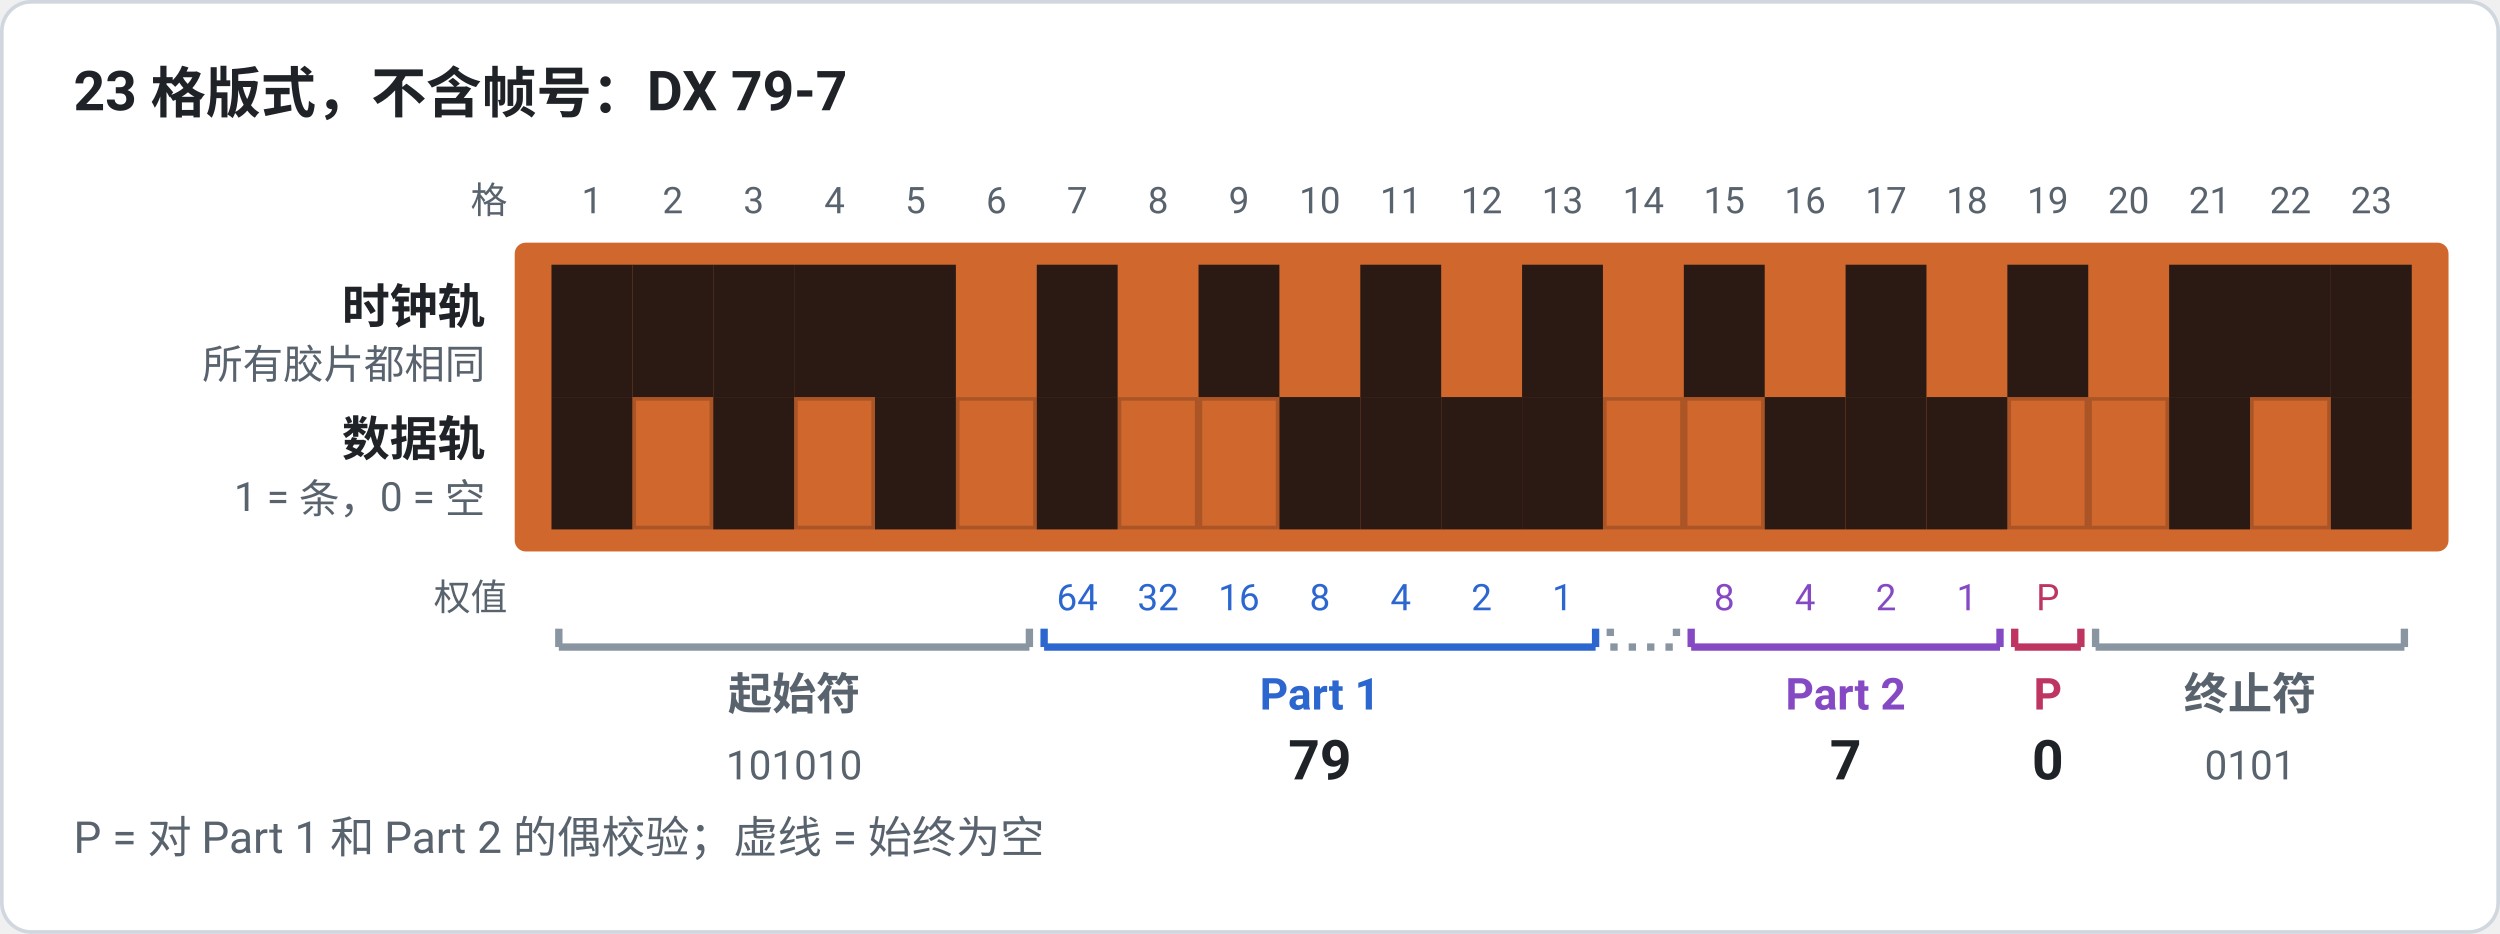
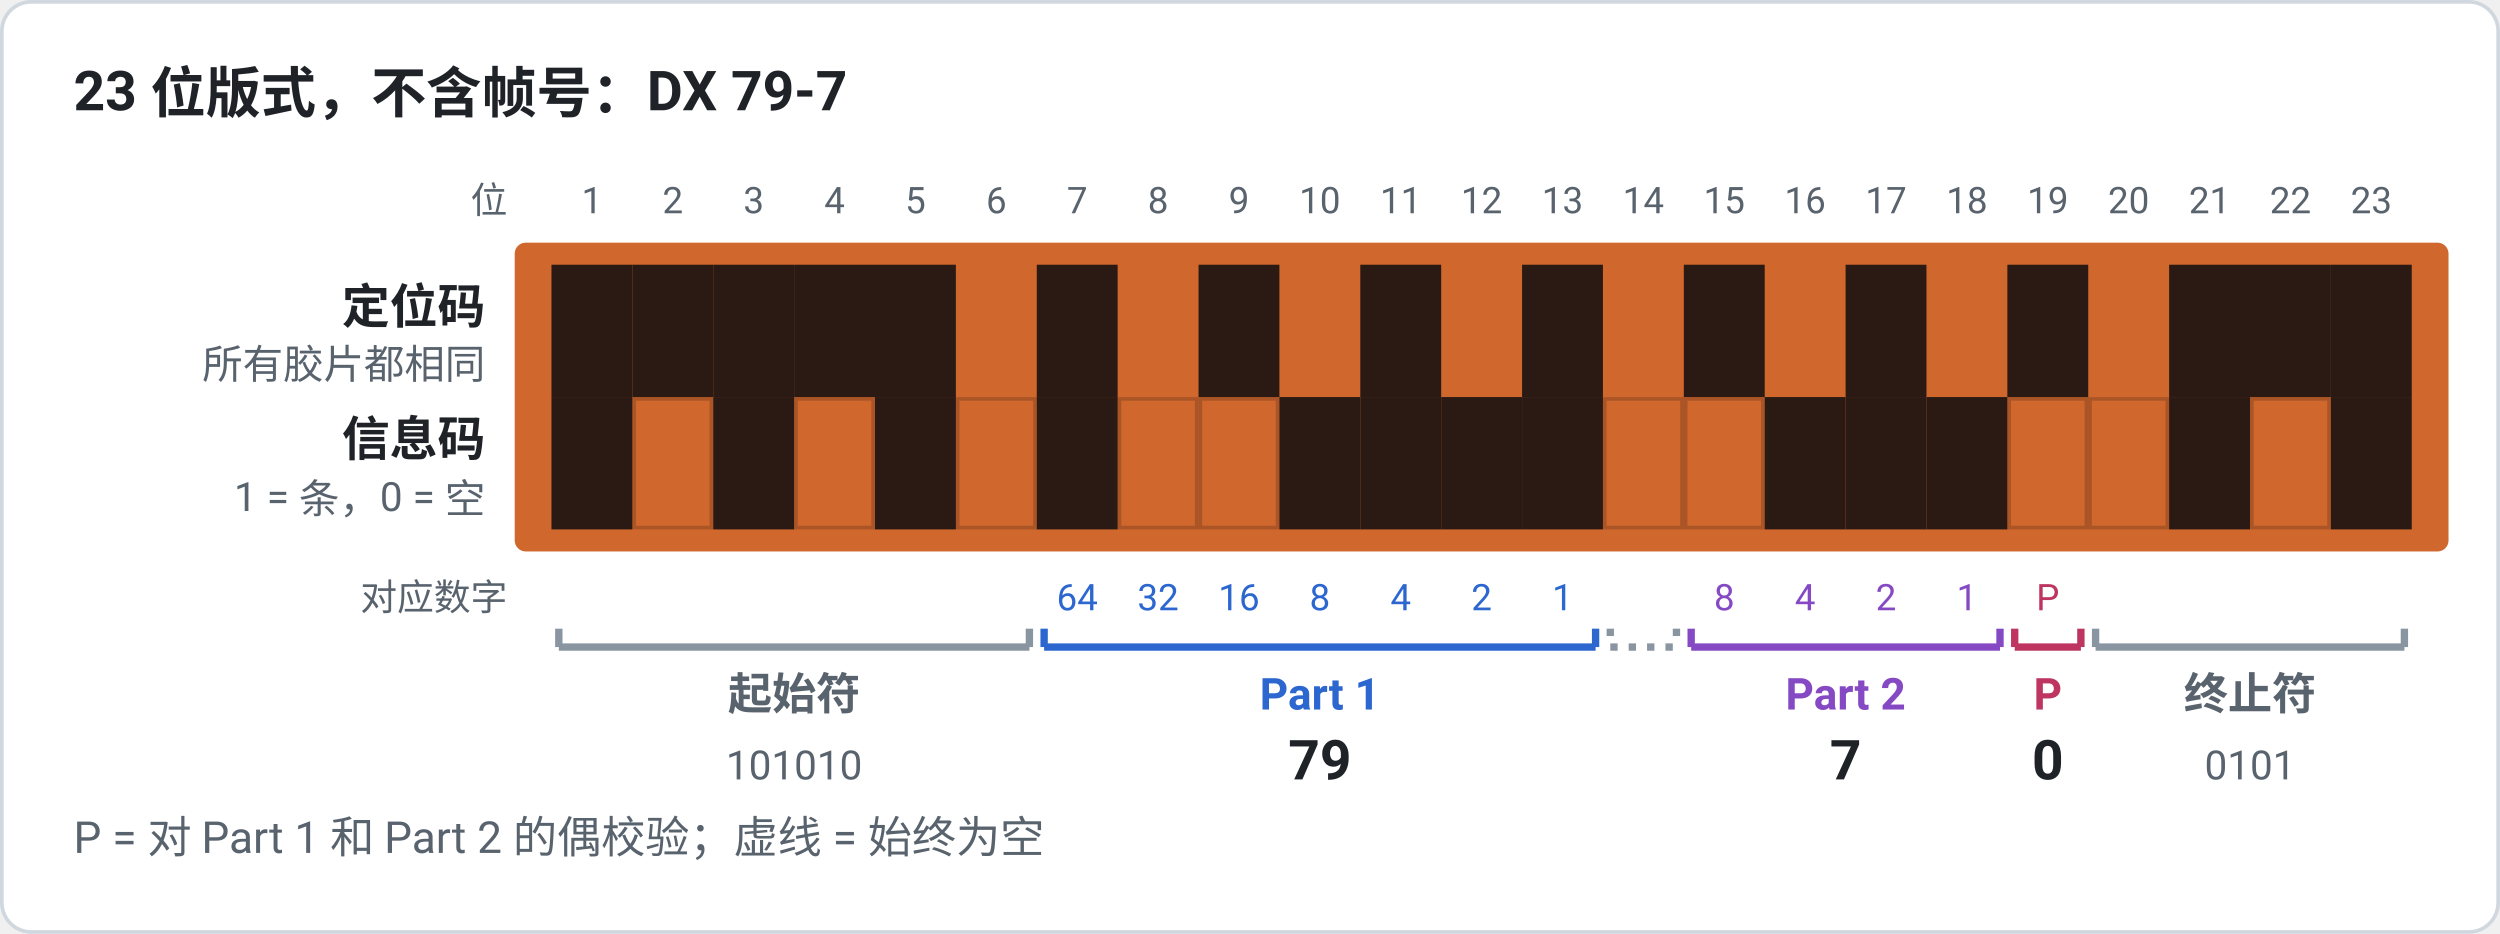
- <svg xmlns="http://www.w3.org/2000/svg" viewBox="0 0 680 254" width="680" height="254" role="img" aria-label="23 格版式，不含帧号：DX 79-7">
+ <svg xmlns="http://www.w3.org/2000/svg" viewBox="0 0 680 254" width="680" height="254" role="img" aria-label="23 位版式，不含帧号：DX 79-7">
  <g font-family="system-ui, -apple-system, 'Segoe UI', Roboto, 'Noto Sans', 'PingFang SC', 'Hiragino Sans GB', 'Microsoft YaHei', 'Noto Sans CJK SC', sans-serif">
    <rect x="0.5" y="0.5" width="679" height="253" rx="8" fill="#ffffff" stroke="#d0d7de" />
-     <text x="20" y="30" font-size="15" font-weight="650" fill="#1f2328" text-anchor="start">23 格版式，不含帧号：DX 79-7</text>
-     <text x="138" y="58" font-size="10" font-weight="400" fill="#59636e" text-anchor="end">格</text>
+     <text x="20" y="30" font-size="15" font-weight="650" fill="#1f2328" text-anchor="start">23 位版式，不含帧号：DX 79-7</text>
+     <text x="138" y="58" font-size="10" font-weight="400" fill="#59636e" text-anchor="end">位</text>
    <text x="161" y="58" font-size="10" font-weight="400" fill="#59636e" text-anchor="middle">1</text>
    <text x="183" y="58" font-size="10" font-weight="400" fill="#59636e" text-anchor="middle">2</text>
    <text x="205" y="58" font-size="10" font-weight="400" fill="#59636e" text-anchor="middle">3</text>
    <text x="227" y="58" font-size="10" font-weight="400" fill="#59636e" text-anchor="middle">4</text>
    <text x="249" y="58" font-size="10" font-weight="400" fill="#59636e" text-anchor="middle">5</text>
    <text x="271" y="58" font-size="10" font-weight="400" fill="#59636e" text-anchor="middle">6</text>
    <text x="293" y="58" font-size="10" font-weight="400" fill="#59636e" text-anchor="middle">7</text>
    <text x="315" y="58" font-size="10" font-weight="400" fill="#59636e" text-anchor="middle">8</text>
    <text x="337" y="58" font-size="10" font-weight="400" fill="#59636e" text-anchor="middle">9</text>
    <text x="359" y="58" font-size="10" font-weight="400" fill="#59636e" text-anchor="middle">10</text>
    <text x="381" y="58" font-size="10" font-weight="400" fill="#59636e" text-anchor="middle">11</text>
    <text x="403" y="58" font-size="10" font-weight="400" fill="#59636e" text-anchor="middle">12</text>
    <text x="425" y="58" font-size="10" font-weight="400" fill="#59636e" text-anchor="middle">13</text>
    <text x="447" y="58" font-size="10" font-weight="400" fill="#59636e" text-anchor="middle">14</text>
    <text x="469" y="58" font-size="10" font-weight="400" fill="#59636e" text-anchor="middle">15</text>
    <text x="491" y="58" font-size="10" font-weight="400" fill="#59636e" text-anchor="middle">16</text>
    <text x="513" y="58" font-size="10" font-weight="400" fill="#59636e" text-anchor="middle">17</text>
    <text x="535" y="58" font-size="10" font-weight="400" fill="#59636e" text-anchor="middle">18</text>
    <text x="557" y="58" font-size="10" font-weight="400" fill="#59636e" text-anchor="middle">19</text>
    <text x="579" y="58" font-size="10" font-weight="400" fill="#59636e" text-anchor="middle">20</text>
    <text x="601" y="58" font-size="10" font-weight="400" fill="#59636e" text-anchor="middle">21</text>
    <text x="623" y="58" font-size="10" font-weight="400" fill="#59636e" text-anchor="middle">22</text>
    <text x="645" y="58" font-size="10" font-weight="400" fill="#59636e" text-anchor="middle">23</text>
    <rect x="140" y="66" width="526" height="84" rx="3" fill="#d0672d" />
    <rect x="150" y="72" width="22" height="36" fill="#2b1a14" />
    <rect x="150" y="108" width="22" height="36" fill="#2b1a14" />
    <rect x="172" y="72" width="22" height="36" fill="#2b1a14" />
    <rect x="172.5" y="108.5" width="21" height="35" fill="none" stroke="rgba(43, 26, 20, 0.22)" />
    <rect x="194" y="72" width="22" height="36" fill="#2b1a14" />
    <rect x="194" y="108" width="22" height="36" fill="#2b1a14" />
    <rect x="216" y="72" width="22" height="36" fill="#2b1a14" />
    <rect x="216.5" y="108.5" width="21" height="35" fill="none" stroke="rgba(43, 26, 20, 0.22)" />
    <rect x="238" y="72" width="22" height="36" fill="#2b1a14" />
    <rect x="238" y="108" width="22" height="36" fill="#2b1a14" />
    <rect x="260.5" y="108.5" width="21" height="35" fill="none" stroke="rgba(43, 26, 20, 0.22)" />
    <rect x="282" y="72" width="22" height="36" fill="#2b1a14" />
    <rect x="282" y="108" width="22" height="36" fill="#2b1a14" />
    <rect x="304.5" y="108.5" width="21" height="35" fill="none" stroke="rgba(43, 26, 20, 0.22)" />
    <rect x="326" y="72" width="22" height="36" fill="#2b1a14" />
    <rect x="326.5" y="108.5" width="21" height="35" fill="none" stroke="rgba(43, 26, 20, 0.22)" />
    <rect x="348" y="108" width="22" height="36" fill="#2b1a14" />
    <rect x="370" y="72" width="22" height="36" fill="#2b1a14" />
    <rect x="370" y="108" width="22" height="36" fill="#2b1a14" />
    <rect x="392" y="108" width="22" height="36" fill="#2b1a14" />
    <rect x="414" y="72" width="22" height="36" fill="#2b1a14" />
    <rect x="414" y="108" width="22" height="36" fill="#2b1a14" />
    <rect x="436.5" y="108.5" width="21" height="35" fill="none" stroke="rgba(43, 26, 20, 0.22)" />
    <rect x="458" y="72" width="22" height="36" fill="#2b1a14" />
    <rect x="458.5" y="108.5" width="21" height="35" fill="none" stroke="rgba(43, 26, 20, 0.22)" />
    <rect x="480" y="108" width="22" height="36" fill="#2b1a14" />
    <rect x="502" y="72" width="22" height="36" fill="#2b1a14" />
    <rect x="502" y="108" width="22" height="36" fill="#2b1a14" />
    <rect x="524" y="108" width="22" height="36" fill="#2b1a14" />
    <rect x="546" y="72" width="22" height="36" fill="#2b1a14" />
    <rect x="546.5" y="108.5" width="21" height="35" fill="none" stroke="rgba(43, 26, 20, 0.22)" />
    <rect x="568.5" y="108.5" width="21" height="35" fill="none" stroke="rgba(43, 26, 20, 0.22)" />
    <rect x="590" y="72" width="22" height="36" fill="#2b1a14" />
    <rect x="590" y="108" width="22" height="36" fill="#2b1a14" />
    <rect x="612" y="72" width="22" height="36" fill="#2b1a14" />
    <rect x="612.5" y="108.5" width="21" height="35" fill="none" stroke="rgba(43, 26, 20, 0.22)" />
    <rect x="634" y="72" width="22" height="36" fill="#2b1a14" />
    <rect x="634" y="108" width="22" height="36" fill="#2b1a14" />
-     <text x="132" y="88" font-size="13" font-weight="600" fill="#1f2328" text-anchor="end">时钟轨</text>
+     <text x="132" y="88" font-size="13" font-weight="600" fill="#1f2328" text-anchor="end">定位码</text>
    <text x="132" y="103" font-size="11" font-weight="400" fill="#59636e" text-anchor="end">所有胶片都相同</text>
-     <text x="132" y="124" font-size="13" font-weight="600" fill="#1f2328" text-anchor="end">数据轨</text>
+     <text x="132" y="124" font-size="13" font-weight="600" fill="#1f2328" text-anchor="end">信息码</text>
    <text x="132" y="139" font-size="11" font-weight="400" fill="#59636e" text-anchor="end">1 = 条，0 = 空</text>
-     <text x="138" y="166" font-size="10" font-weight="400" fill="#59636e" text-anchor="end">权值</text>
+     <text x="138" y="166" font-size="10" font-weight="400" fill="#59636e" text-anchor="end">对应数字</text>
    <text x="293" y="166" font-size="10" font-weight="400" fill="#2c66cf" text-anchor="middle">64</text>
    <text x="315" y="166" font-size="10" font-weight="400" fill="#2c66cf" text-anchor="middle">32</text>
    <text x="337" y="166" font-size="10" font-weight="400" fill="#2c66cf" text-anchor="middle">16</text>
    <text x="359" y="166" font-size="10" font-weight="400" fill="#2c66cf" text-anchor="middle">8</text>
    <text x="381" y="166" font-size="10" font-weight="400" fill="#2c66cf" text-anchor="middle">4</text>
    <text x="403" y="166" font-size="10" font-weight="400" fill="#2c66cf" text-anchor="middle">2</text>
    <text x="425" y="166" font-size="10" font-weight="400" fill="#2c66cf" text-anchor="middle">1</text>
    <text x="469" y="166" font-size="10" font-weight="400" fill="#8649c4" text-anchor="middle">8</text>
    <text x="491" y="166" font-size="10" font-weight="400" fill="#8649c4" text-anchor="middle">4</text>
    <text x="513" y="166" font-size="10" font-weight="400" fill="#8649c4" text-anchor="middle">2</text>
    <text x="535" y="166" font-size="10" font-weight="400" fill="#8649c4" text-anchor="middle">1</text>
    <text x="557" y="166" font-size="10" font-weight="400" fill="#bd3560" text-anchor="middle">P</text>
    <line x1="152" y1="176" x2="280" y2="176" stroke="#8995a1" stroke-width="2" />
    <line x1="152" y1="171" x2="152" y2="176" stroke="#8995a1" stroke-width="2" />
    <line x1="280" y1="171" x2="280" y2="176" stroke="#8995a1" stroke-width="2" />
    <text x="216" y="193" font-size="12" font-weight="600" fill="#59636e" text-anchor="middle">起始符</text>
    <text x="216" y="212" font-size="11" font-weight="400" fill="#59636e" text-anchor="middle">101010</text>
    <line x1="284" y1="176" x2="434" y2="176" stroke="#2c66cf" stroke-width="2" />
    <line x1="284" y1="171" x2="284" y2="176" stroke="#2c66cf" stroke-width="2" />
    <line x1="434" y1="171" x2="434" y2="176" stroke="#2c66cf" stroke-width="2" />
    <text x="359" y="193" font-size="12" font-weight="600" fill="#2c66cf" text-anchor="middle">Part 1</text>
    <text x="359" y="212" font-size="15" font-weight="700" fill="#1f2328" text-anchor="middle">79</text>
    <line x1="438" y1="176" x2="456" y2="176" stroke="#8995a1" stroke-width="2" stroke-dasharray="2 3" />
    <line x1="438" y1="171" x2="438" y2="176" stroke="#8995a1" stroke-width="2" stroke-dasharray="2 3" />
    <line x1="456" y1="171" x2="456" y2="176" stroke="#8995a1" stroke-width="2" stroke-dasharray="2 3" />
    <line x1="460" y1="176" x2="544" y2="176" stroke="#8649c4" stroke-width="2" />
    <line x1="460" y1="171" x2="460" y2="176" stroke="#8649c4" stroke-width="2" />
    <line x1="544" y1="171" x2="544" y2="176" stroke="#8649c4" stroke-width="2" />
    <text x="502" y="193" font-size="12" font-weight="600" fill="#8649c4" text-anchor="middle">Part 2</text>
    <text x="502" y="212" font-size="15" font-weight="700" fill="#1f2328" text-anchor="middle">7</text>
    <line x1="548" y1="176" x2="566" y2="176" stroke="#bd3560" stroke-width="2" />
    <line x1="548" y1="171" x2="548" y2="176" stroke="#bd3560" stroke-width="2" />
    <line x1="566" y1="171" x2="566" y2="176" stroke="#bd3560" stroke-width="2" />
    <text x="557" y="193" font-size="12" font-weight="600" fill="#bd3560" text-anchor="middle">P</text>
    <text x="557" y="212" font-size="15" font-weight="700" fill="#1f2328" text-anchor="middle">0</text>
    <line x1="570" y1="176" x2="654" y2="176" stroke="#8995a1" stroke-width="2" />
    <line x1="570" y1="171" x2="570" y2="176" stroke="#8995a1" stroke-width="2" />
    <line x1="654" y1="171" x2="654" y2="176" stroke="#8995a1" stroke-width="2" />
    <text x="612" y="193" font-size="12" font-weight="600" fill="#59636e" text-anchor="middle">终止符</text>
    <text x="612" y="212" font-size="11" font-weight="400" fill="#59636e" text-anchor="middle">0101</text>
    <text x="20" y="232" font-size="12" font-weight="400" fill="#59636e" text-anchor="start">P = 对 Part 1 和 Part 2 的偶校验；虚线 = 始终为空</text>
  </g>
</svg>
